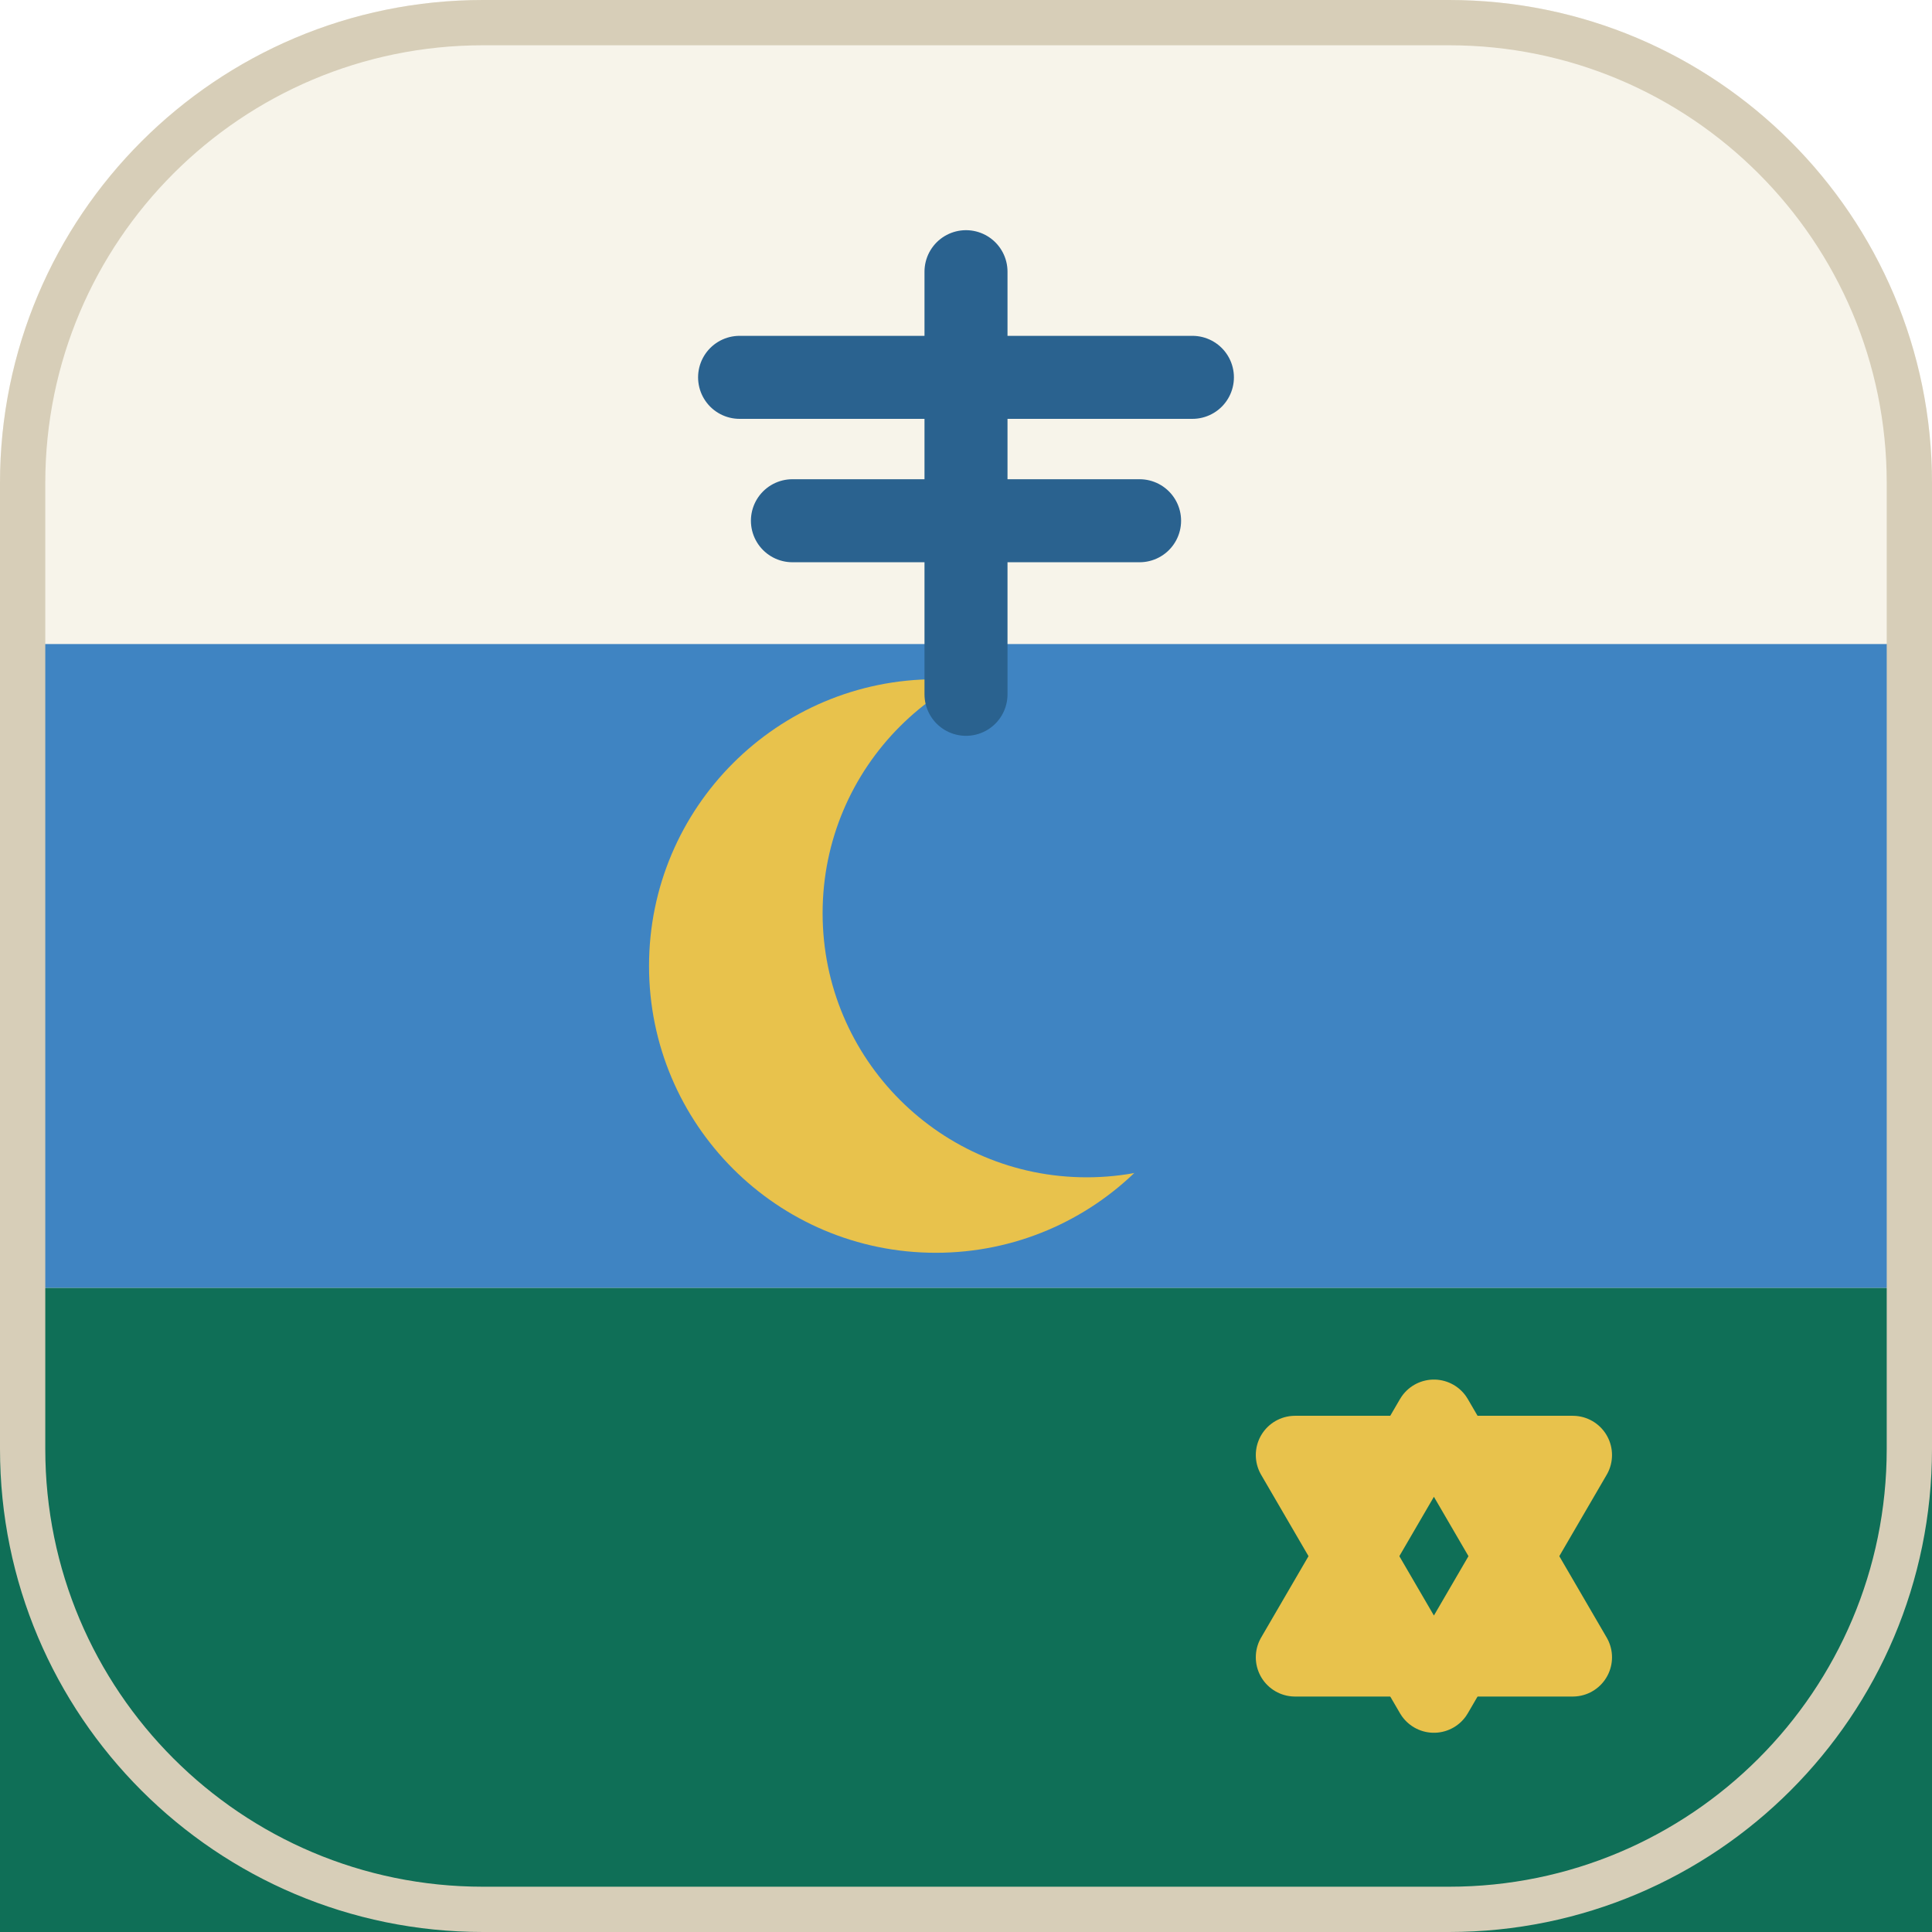
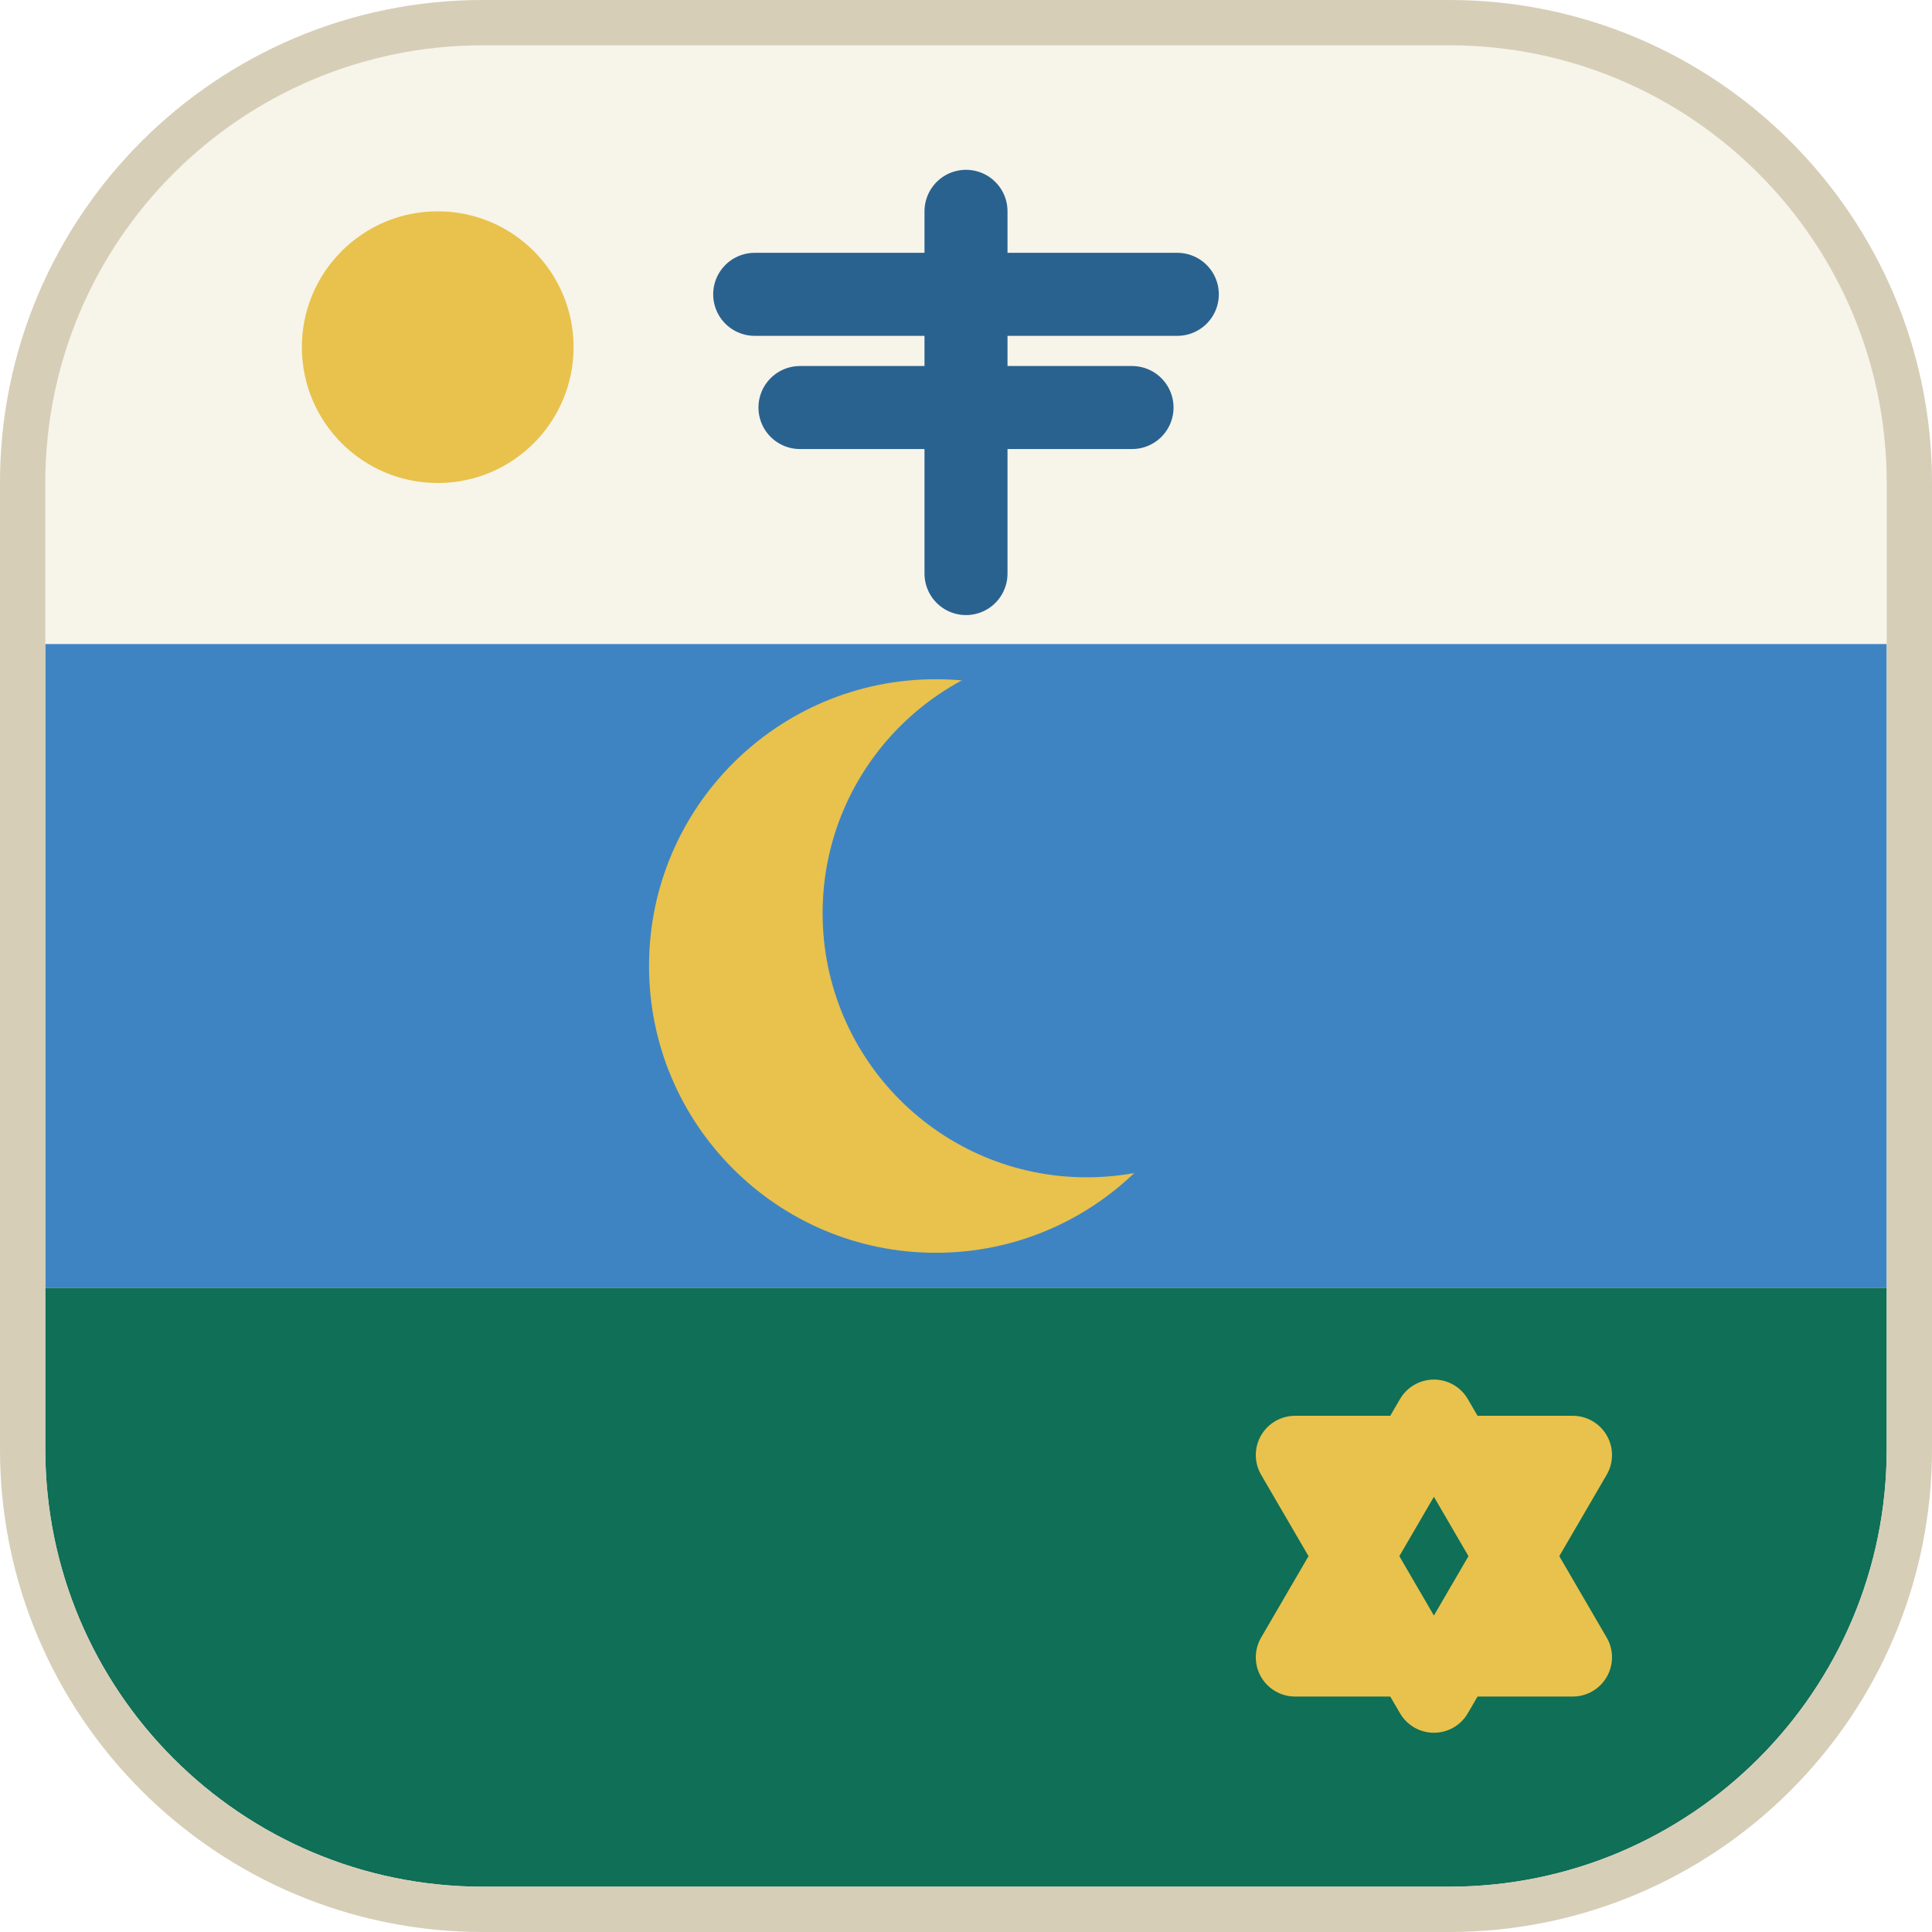
<svg xmlns="http://www.w3.org/2000/svg" viewBox="0 0 128 128" role="img" aria-label="São Irineu logo mark">
+   <defs>
+     <clipPath id="logo-mark-frame">
+       <rect x="3" y="3" width="122" height="122" rx="29" />
+     </clipPath>
+   </defs>
  <rect width="128" height="128" rx="32" fill="#f7f4ea" />
-   <path d="M0 42.67h128v42.66H0z" fill="#3f84c2" />
-   <path d="M0 85.33h128v42.67H0z" fill="#0f6f57" />
+   <g clip-path="url(#logo-mark-frame)">
+     <path d="M0 42.67h128v42.66H0z" fill="#3f84c2" />
+     <path d="M0 85.33h128v42.67H0z" fill="#0f6f57" />
+     <circle cx="29" cy="23" r="9" fill="#e8c24c" />
+     <circle cx="62" cy="64" r="19" fill="#e8c24c" />
+     <circle cx="72" cy="60.5" r="17.5" fill="#3f84c2" />
+     <path d="M95 94l9.2 15.8H85.8z" fill="none" stroke="#e8c24c" stroke-linecap="round" stroke-linejoin="round" stroke-width="5.2" />
+     <path d="M95 112.2 85.8 96.4H104.2Z" fill="none" stroke="#e8c24c" stroke-linecap="round" stroke-linejoin="round" stroke-width="5.2" />
+     <path d="M64 14v24M50 19.5h28M53 27h22" fill="none" stroke="#2a628f" stroke-linecap="round" stroke-width="5.5" />
+   </g>
  <rect x="1.5" y="1.5" width="125" height="125" rx="30.5" fill="none" stroke="#d7ceb8" stroke-width="3" />
-   <circle cx="62" cy="64" r="19" fill="#e8c24c" />
-   <circle cx="72" cy="60.5" r="17.5" fill="#3f84c2" />
-   <path d="M95 94l9.2 15.8H85.8z" fill="none" stroke="#e8c24c" stroke-linecap="round" stroke-linejoin="round" stroke-width="5.2" />
-   <path d="M95 112.2 85.8 96.4H104.2Z" fill="none" stroke="#e8c24c" stroke-linecap="round" stroke-linejoin="round" stroke-width="5.2" />
-   <path d="M64 18v28M49 25h30M52.5 34.5h23" fill="none" stroke="#2a628f" stroke-linecap="round" stroke-width="5.5" />
</svg>
